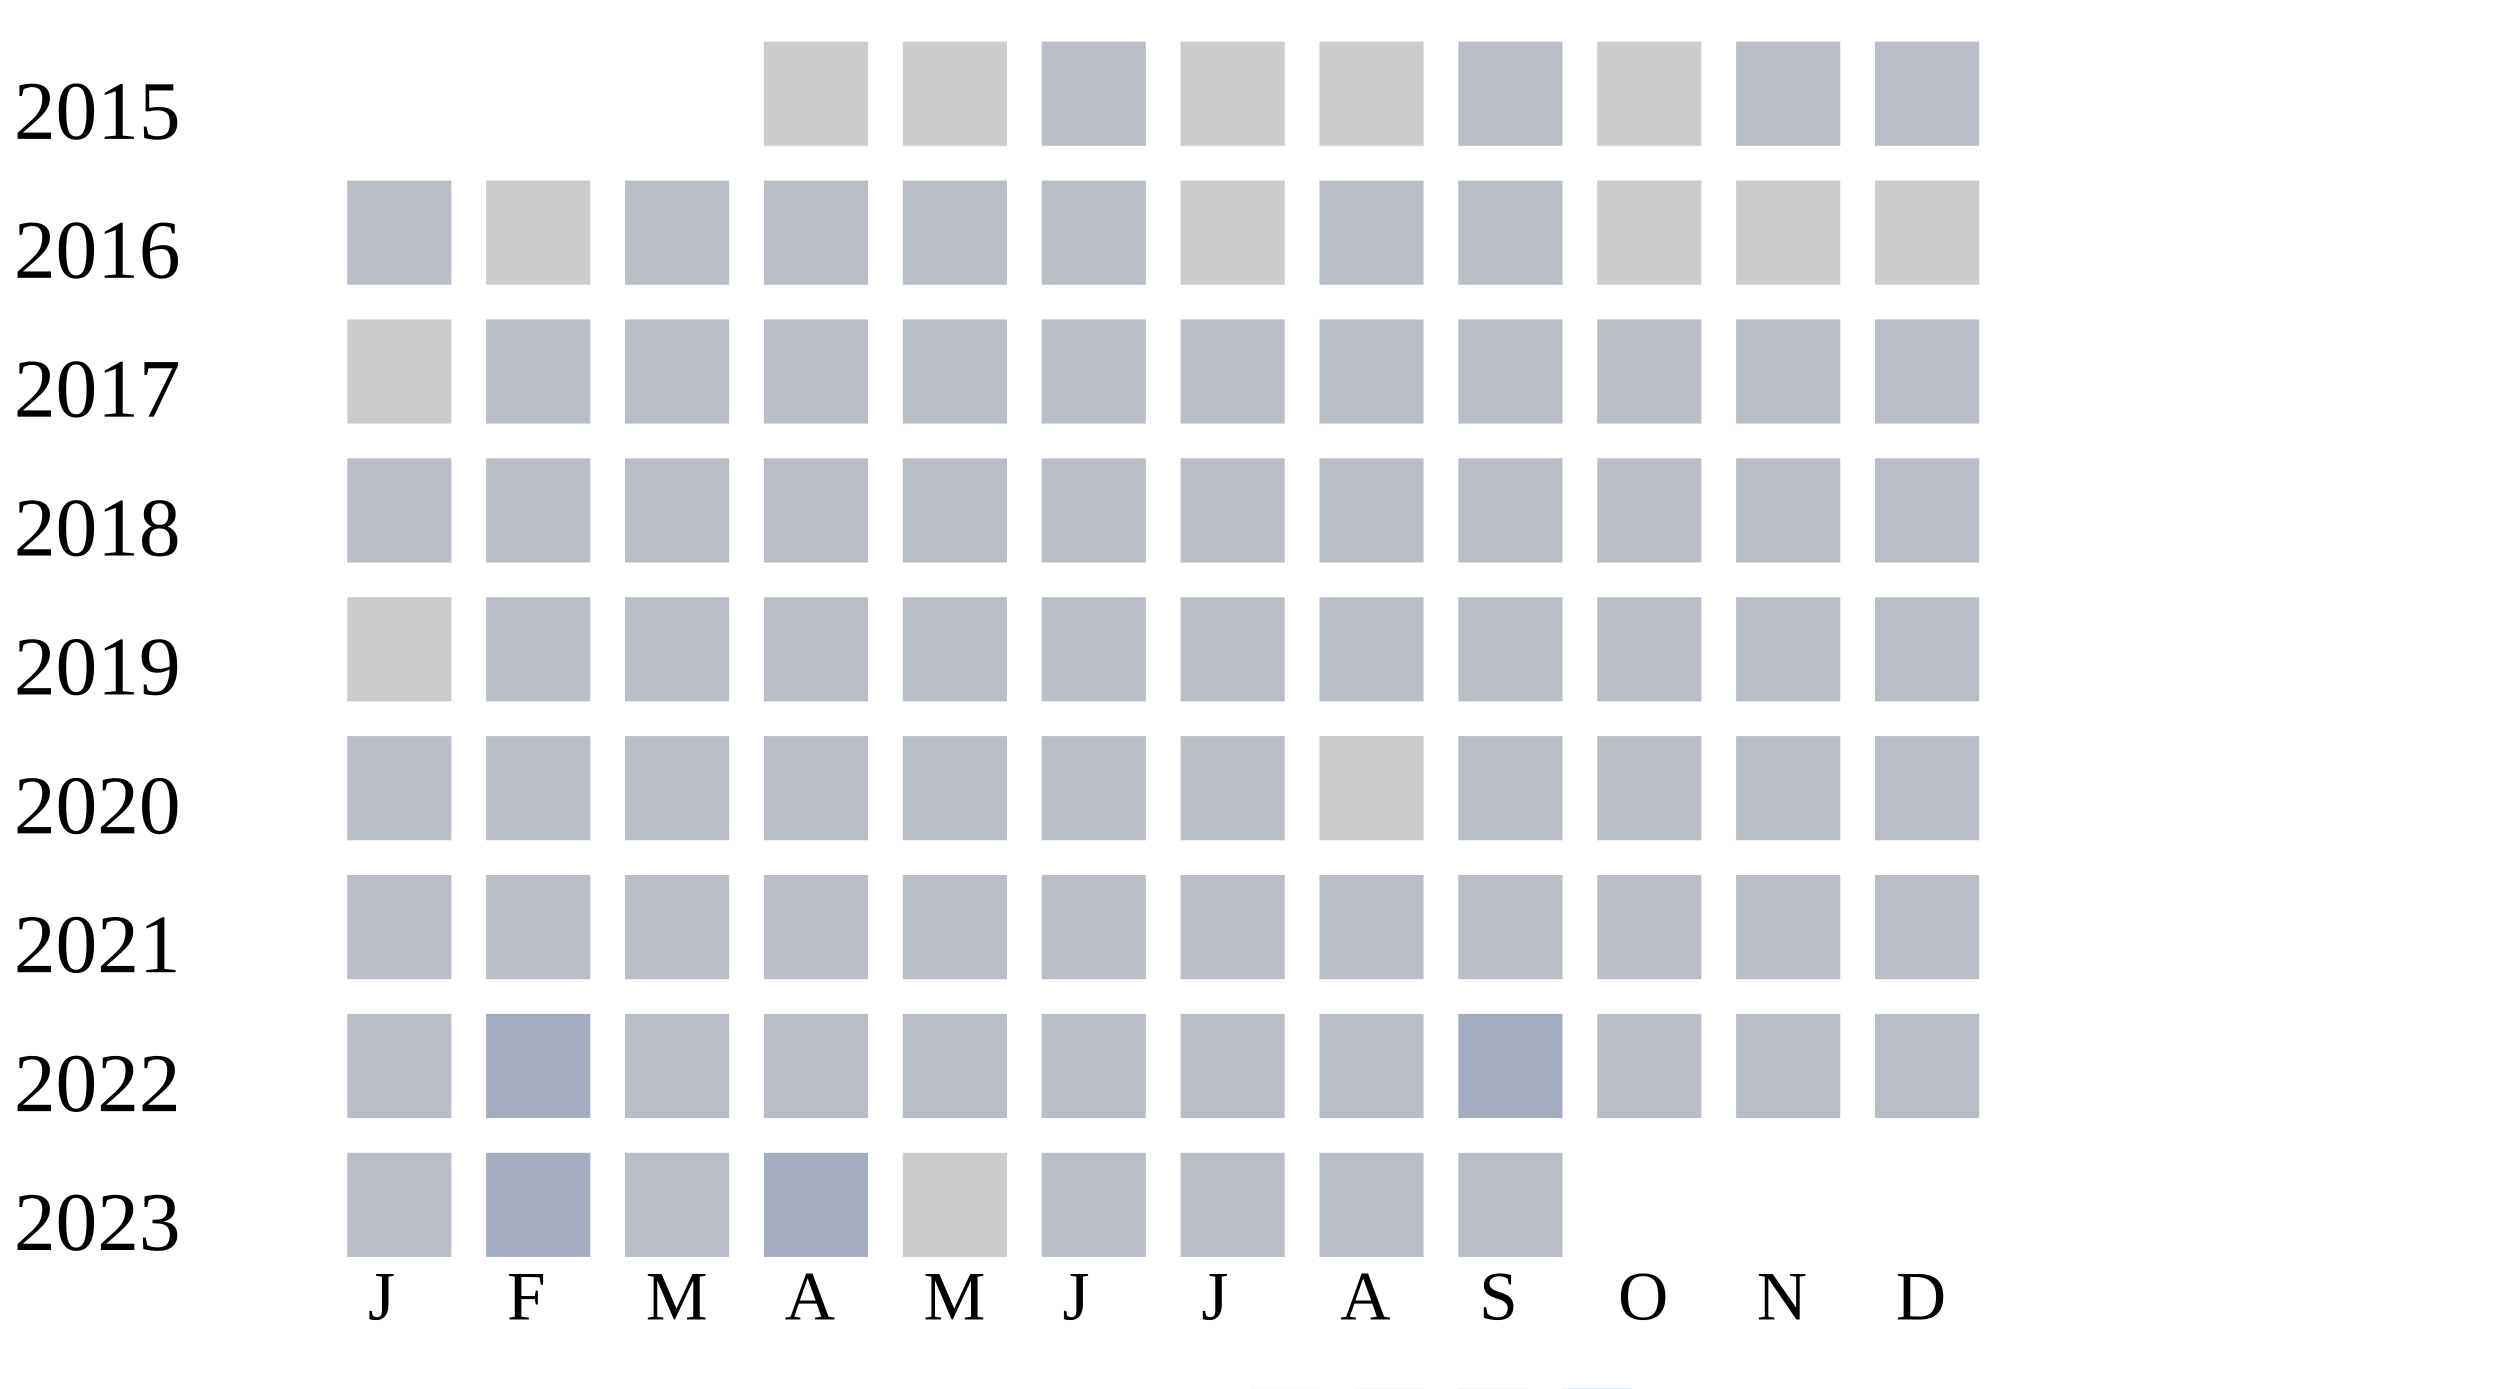
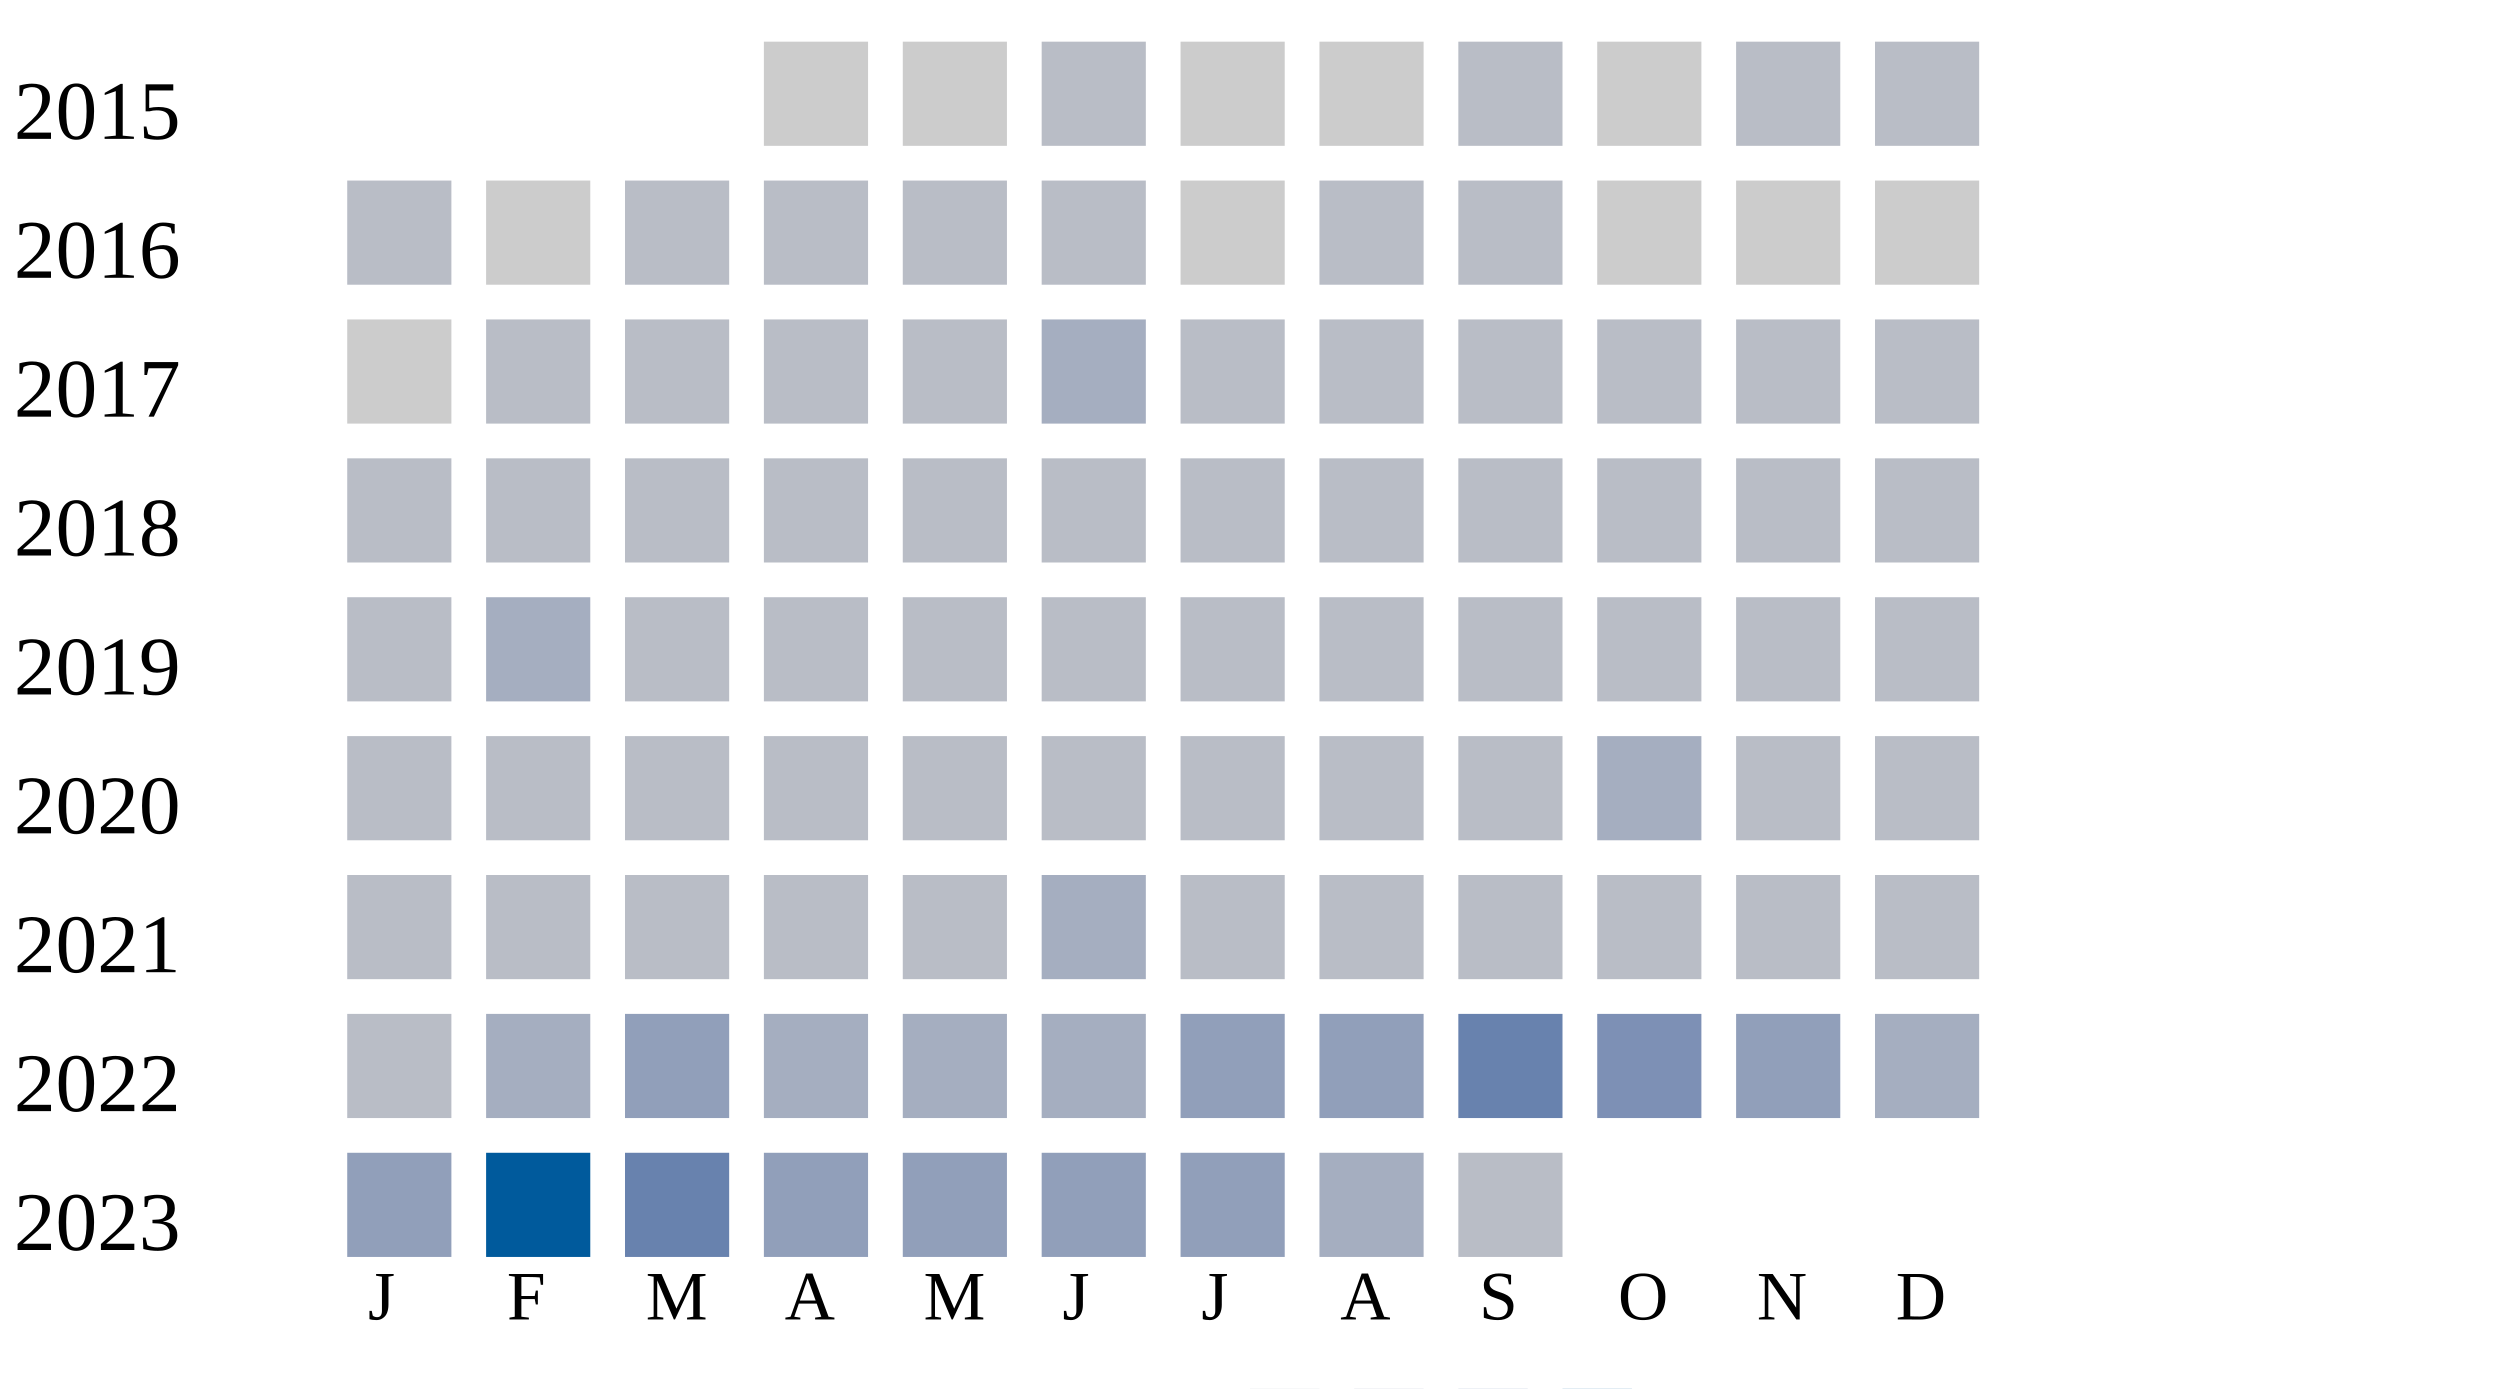
<svg xmlns="http://www.w3.org/2000/svg" width="360" height="200">
  <g transform="translate(0 0)">
    <text x="2" y="20">2015</text>
    <rect x="110" y="6" width="15" height="15" fill="#cccccc" />
    <rect x="130" y="6" width="15" height="15" fill="#cccccc" />
    <rect x="150" y="6" width="15" height="15" fill="#b9bdc6" />
    <rect x="170" y="6" width="15" height="15" fill="#cccccc" />
    <rect x="190" y="6" width="15" height="15" fill="#cccccc" />
    <rect x="210" y="6" width="15" height="15" fill="#b9bdc6" />
    <rect x="230" y="6" width="15" height="15" fill="#cccccc" />
    <rect x="250" y="6" width="15" height="15" fill="#b9bdc6" />
    <rect x="270" y="6" width="15" height="15" fill="#b9bdc6" />
  </g>
  <g transform="translate(0 20)">
    <text x="2" y="20">2016</text>
    <rect x="50" y="6" width="15" height="15" fill="#b9bdc6" />
    <rect x="70" y="6" width="15" height="15" fill="#cccccc" />
    <rect x="90" y="6" width="15" height="15" fill="#b9bdc6" />
    <rect x="110" y="6" width="15" height="15" fill="#b9bdc6" />
    <rect x="130" y="6" width="15" height="15" fill="#b9bdc6" />
    <rect x="150" y="6" width="15" height="15" fill="#b9bdc6" />
    <rect x="170" y="6" width="15" height="15" fill="#cccccc" />
    <rect x="190" y="6" width="15" height="15" fill="#b9bdc6" />
    <rect x="210" y="6" width="15" height="15" fill="#b9bdc6" />
    <rect x="230" y="6" width="15" height="15" fill="#cccccc" />
    <rect x="250" y="6" width="15" height="15" fill="#cccccc" />
    <rect x="270" y="6" width="15" height="15" fill="#cccccc" />
  </g>
  <g transform="translate(0 40)">
    <text x="2" y="20">2017</text>
    <rect x="50" y="6" width="15" height="15" fill="#cccccc" />
    <rect x="70" y="6" width="15" height="15" fill="#b9bdc6" />
    <rect x="90" y="6" width="15" height="15" fill="#b9bdc6" />
    <rect x="110" y="6" width="15" height="15" fill="#b9bdc6" />
    <rect x="130" y="6" width="15" height="15" fill="#b9bdc6" />
-     <rect x="150" y="6" width="15" height="15" fill="#b9bdc6" />
+     <rect x="150" y="6" width="15" height="15" fill="#a5aec0" />
    <rect x="170" y="6" width="15" height="15" fill="#b9bdc6" />
    <rect x="190" y="6" width="15" height="15" fill="#b9bdc6" />
    <rect x="210" y="6" width="15" height="15" fill="#b9bdc6" />
    <rect x="230" y="6" width="15" height="15" fill="#b9bdc6" />
    <rect x="250" y="6" width="15" height="15" fill="#b9bdc6" />
    <rect x="270" y="6" width="15" height="15" fill="#b9bdc6" />
  </g>
  <g transform="translate(0 60)">
    <text x="2" y="20">2018</text>
    <rect x="50" y="6" width="15" height="15" fill="#b9bdc6" />
    <rect x="70" y="6" width="15" height="15" fill="#b9bdc6" />
    <rect x="90" y="6" width="15" height="15" fill="#b9bdc6" />
    <rect x="110" y="6" width="15" height="15" fill="#b9bdc6" />
    <rect x="130" y="6" width="15" height="15" fill="#b9bdc6" />
    <rect x="150" y="6" width="15" height="15" fill="#b9bdc6" />
    <rect x="170" y="6" width="15" height="15" fill="#b9bdc6" />
    <rect x="190" y="6" width="15" height="15" fill="#b9bdc6" />
    <rect x="210" y="6" width="15" height="15" fill="#b9bdc6" />
    <rect x="230" y="6" width="15" height="15" fill="#b9bdc6" />
    <rect x="250" y="6" width="15" height="15" fill="#b9bdc6" />
    <rect x="270" y="6" width="15" height="15" fill="#b9bdc6" />
  </g>
  <g transform="translate(0 80)">
    <text x="2" y="20">2019</text>
-     <rect x="50" y="6" width="15" height="15" fill="#cccccc" />
-     <rect x="70" y="6" width="15" height="15" fill="#b9bdc6" />
+     <rect x="50" y="6" width="15" height="15" fill="#b9bdc6" />
+     <rect x="70" y="6" width="15" height="15" fill="#a5aec0" />
    <rect x="90" y="6" width="15" height="15" fill="#b9bdc6" />
    <rect x="110" y="6" width="15" height="15" fill="#b9bdc6" />
    <rect x="130" y="6" width="15" height="15" fill="#b9bdc6" />
    <rect x="150" y="6" width="15" height="15" fill="#b9bdc6" />
    <rect x="170" y="6" width="15" height="15" fill="#b9bdc6" />
    <rect x="190" y="6" width="15" height="15" fill="#b9bdc6" />
    <rect x="210" y="6" width="15" height="15" fill="#b9bdc6" />
    <rect x="230" y="6" width="15" height="15" fill="#b9bdc6" />
    <rect x="250" y="6" width="15" height="15" fill="#b9bdc6" />
    <rect x="270" y="6" width="15" height="15" fill="#b9bdc6" />
  </g>
  <g transform="translate(0 100)">
    <text x="2" y="20">2020</text>
    <rect x="50" y="6" width="15" height="15" fill="#b9bdc6" />
    <rect x="70" y="6" width="15" height="15" fill="#b9bdc6" />
    <rect x="90" y="6" width="15" height="15" fill="#b9bdc6" />
    <rect x="110" y="6" width="15" height="15" fill="#b9bdc6" />
    <rect x="130" y="6" width="15" height="15" fill="#b9bdc6" />
    <rect x="150" y="6" width="15" height="15" fill="#b9bdc6" />
    <rect x="170" y="6" width="15" height="15" fill="#b9bdc6" />
-     <rect x="190" y="6" width="15" height="15" fill="#cccccc" />
+     <rect x="190" y="6" width="15" height="15" fill="#b9bdc6" />
    <rect x="210" y="6" width="15" height="15" fill="#b9bdc6" />
-     <rect x="230" y="6" width="15" height="15" fill="#b9bdc6" />
+     <rect x="230" y="6" width="15" height="15" fill="#a5aec0" />
    <rect x="250" y="6" width="15" height="15" fill="#b9bdc6" />
    <rect x="270" y="6" width="15" height="15" fill="#b9bdc6" />
  </g>
  <g transform="translate(0 120)">
    <text x="2" y="20">2021</text>
    <rect x="50" y="6" width="15" height="15" fill="#b9bdc6" />
    <rect x="70" y="6" width="15" height="15" fill="#b9bdc6" />
    <rect x="90" y="6" width="15" height="15" fill="#b9bdc6" />
    <rect x="110" y="6" width="15" height="15" fill="#b9bdc6" />
    <rect x="130" y="6" width="15" height="15" fill="#b9bdc6" />
-     <rect x="150" y="6" width="15" height="15" fill="#b9bdc6" />
+     <rect x="150" y="6" width="15" height="15" fill="#a5aec0" />
    <rect x="170" y="6" width="15" height="15" fill="#b9bdc6" />
    <rect x="190" y="6" width="15" height="15" fill="#b9bdc6" />
    <rect x="210" y="6" width="15" height="15" fill="#b9bdc6" />
    <rect x="230" y="6" width="15" height="15" fill="#b9bdc6" />
    <rect x="250" y="6" width="15" height="15" fill="#b9bdc6" />
    <rect x="270" y="6" width="15" height="15" fill="#b9bdc6" />
  </g>
  <g transform="translate(0 140)">
    <text x="2" y="20">2022</text>
    <rect x="50" y="6" width="15" height="15" fill="#b9bdc6" />
    <rect x="70" y="6" width="15" height="15" fill="#a5aec0" />
-     <rect x="90" y="6" width="15" height="15" fill="#b9bdc6" />
-     <rect x="110" y="6" width="15" height="15" fill="#b9bdc6" />
-     <rect x="130" y="6" width="15" height="15" fill="#b9bdc6" />
-     <rect x="150" y="6" width="15" height="15" fill="#b9bdc6" />
-     <rect x="170" y="6" width="15" height="15" fill="#b9bdc6" />
-     <rect x="190" y="6" width="15" height="15" fill="#b9bdc6" />
-     <rect x="210" y="6" width="15" height="15" fill="#a5aec0" />
-     <rect x="230" y="6" width="15" height="15" fill="#b9bdc6" />
-     <rect x="250" y="6" width="15" height="15" fill="#b9bdc6" />
-     <rect x="270" y="6" width="15" height="15" fill="#b9bdc6" />
+     <rect x="90" y="6" width="15" height="15" fill="#919fba" />
+     <rect x="110" y="6" width="15" height="15" fill="#a5aec0" />
+     <rect x="130" y="6" width="15" height="15" fill="#a5aec0" />
+     <rect x="150" y="6" width="15" height="15" fill="#a5aec0" />
+     <rect x="170" y="6" width="15" height="15" fill="#919fba" />
+     <rect x="190" y="6" width="15" height="15" fill="#919fba" />
+     <rect x="210" y="6" width="15" height="15" fill="#6882ae" />
+     <rect x="230" y="6" width="15" height="15" fill="#7d90b5" />
+     <rect x="250" y="6" width="15" height="15" fill="#919fba" />
+     <rect x="270" y="6" width="15" height="15" fill="#a5aec0" />
  </g>
  <g transform="translate(0 160)">
    <text x="2" y="20">2023</text>
-     <rect x="50" y="6" width="15" height="15" fill="#b9bdc6" />
-     <rect x="70" y="6" width="15" height="15" fill="#a5aec0" />
-     <rect x="90" y="6" width="15" height="15" fill="#b9bdc6" />
-     <rect x="110" y="6" width="15" height="15" fill="#a5aec0" />
-     <rect x="130" y="6" width="15" height="15" fill="#cccccc" />
-     <rect x="150" y="6" width="15" height="15" fill="#b9bdc6" />
-     <rect x="170" y="6" width="15" height="15" fill="#b9bdc6" />
-     <rect x="190" y="6" width="15" height="15" fill="#b9bdc6" />
+     <rect x="50" y="6" width="15" height="15" fill="#919fba" />
+     <rect x="70" y="6" width="15" height="15" fill="#005a9c" />
+     <rect x="90" y="6" width="15" height="15" fill="#6882ae" />
+     <rect x="110" y="6" width="15" height="15" fill="#919fba" />
+     <rect x="130" y="6" width="15" height="15" fill="#919fba" />
+     <rect x="150" y="6" width="15" height="15" fill="#919fba" />
+     <rect x="170" y="6" width="15" height="15" fill="#919fba" />
+     <rect x="190" y="6" width="15" height="15" fill="#a5aec0" />
    <rect x="210" y="6" width="15" height="15" fill="#b9bdc6" />
  </g>
  <text style="font-size: 10px; text-align: center" x="53" y="190">J</text>
  <text style="font-size: 10px; text-align: center" x="73" y="190">F</text>
  <text style="font-size: 10px; text-align: center" x="93" y="190">M</text>
  <text style="font-size: 10px; text-align: center" x="113" y="190">A</text>
  <text style="font-size: 10px; text-align: center" x="133" y="190">M</text>
  <text style="font-size: 10px; text-align: center" x="153" y="190">J</text>
  <text style="font-size: 10px; text-align: center" x="173" y="190">J</text>
  <text style="font-size: 10px; text-align: center" x="193" y="190">A</text>
  <text style="font-size: 10px; text-align: center" x="213" y="190">S</text>
  <text style="font-size: 10px; text-align: center" x="233" y="190">O</text>
  <text style="font-size: 10px; text-align: center" x="253" y="190">N</text>
  <text style="font-size: 10px; text-align: center" x="273" y="190">D</text>
  <text style="font-size: 10px;" x="155" y="209">Less</text>
  <rect fill="#b9bdc6" width="10" height="10" x="180" y="200" />
  <rect fill="#919fba" width="10" height="10" x="195" y="200" />
  <rect fill="#6882ae" width="10" height="10" x="210" y="200" />
  <rect fill="#005a9c" width="10" height="10" x="225" y="200" />
  <text x="240" y="209" style="font-size: 10px;">More</text>
</svg>
